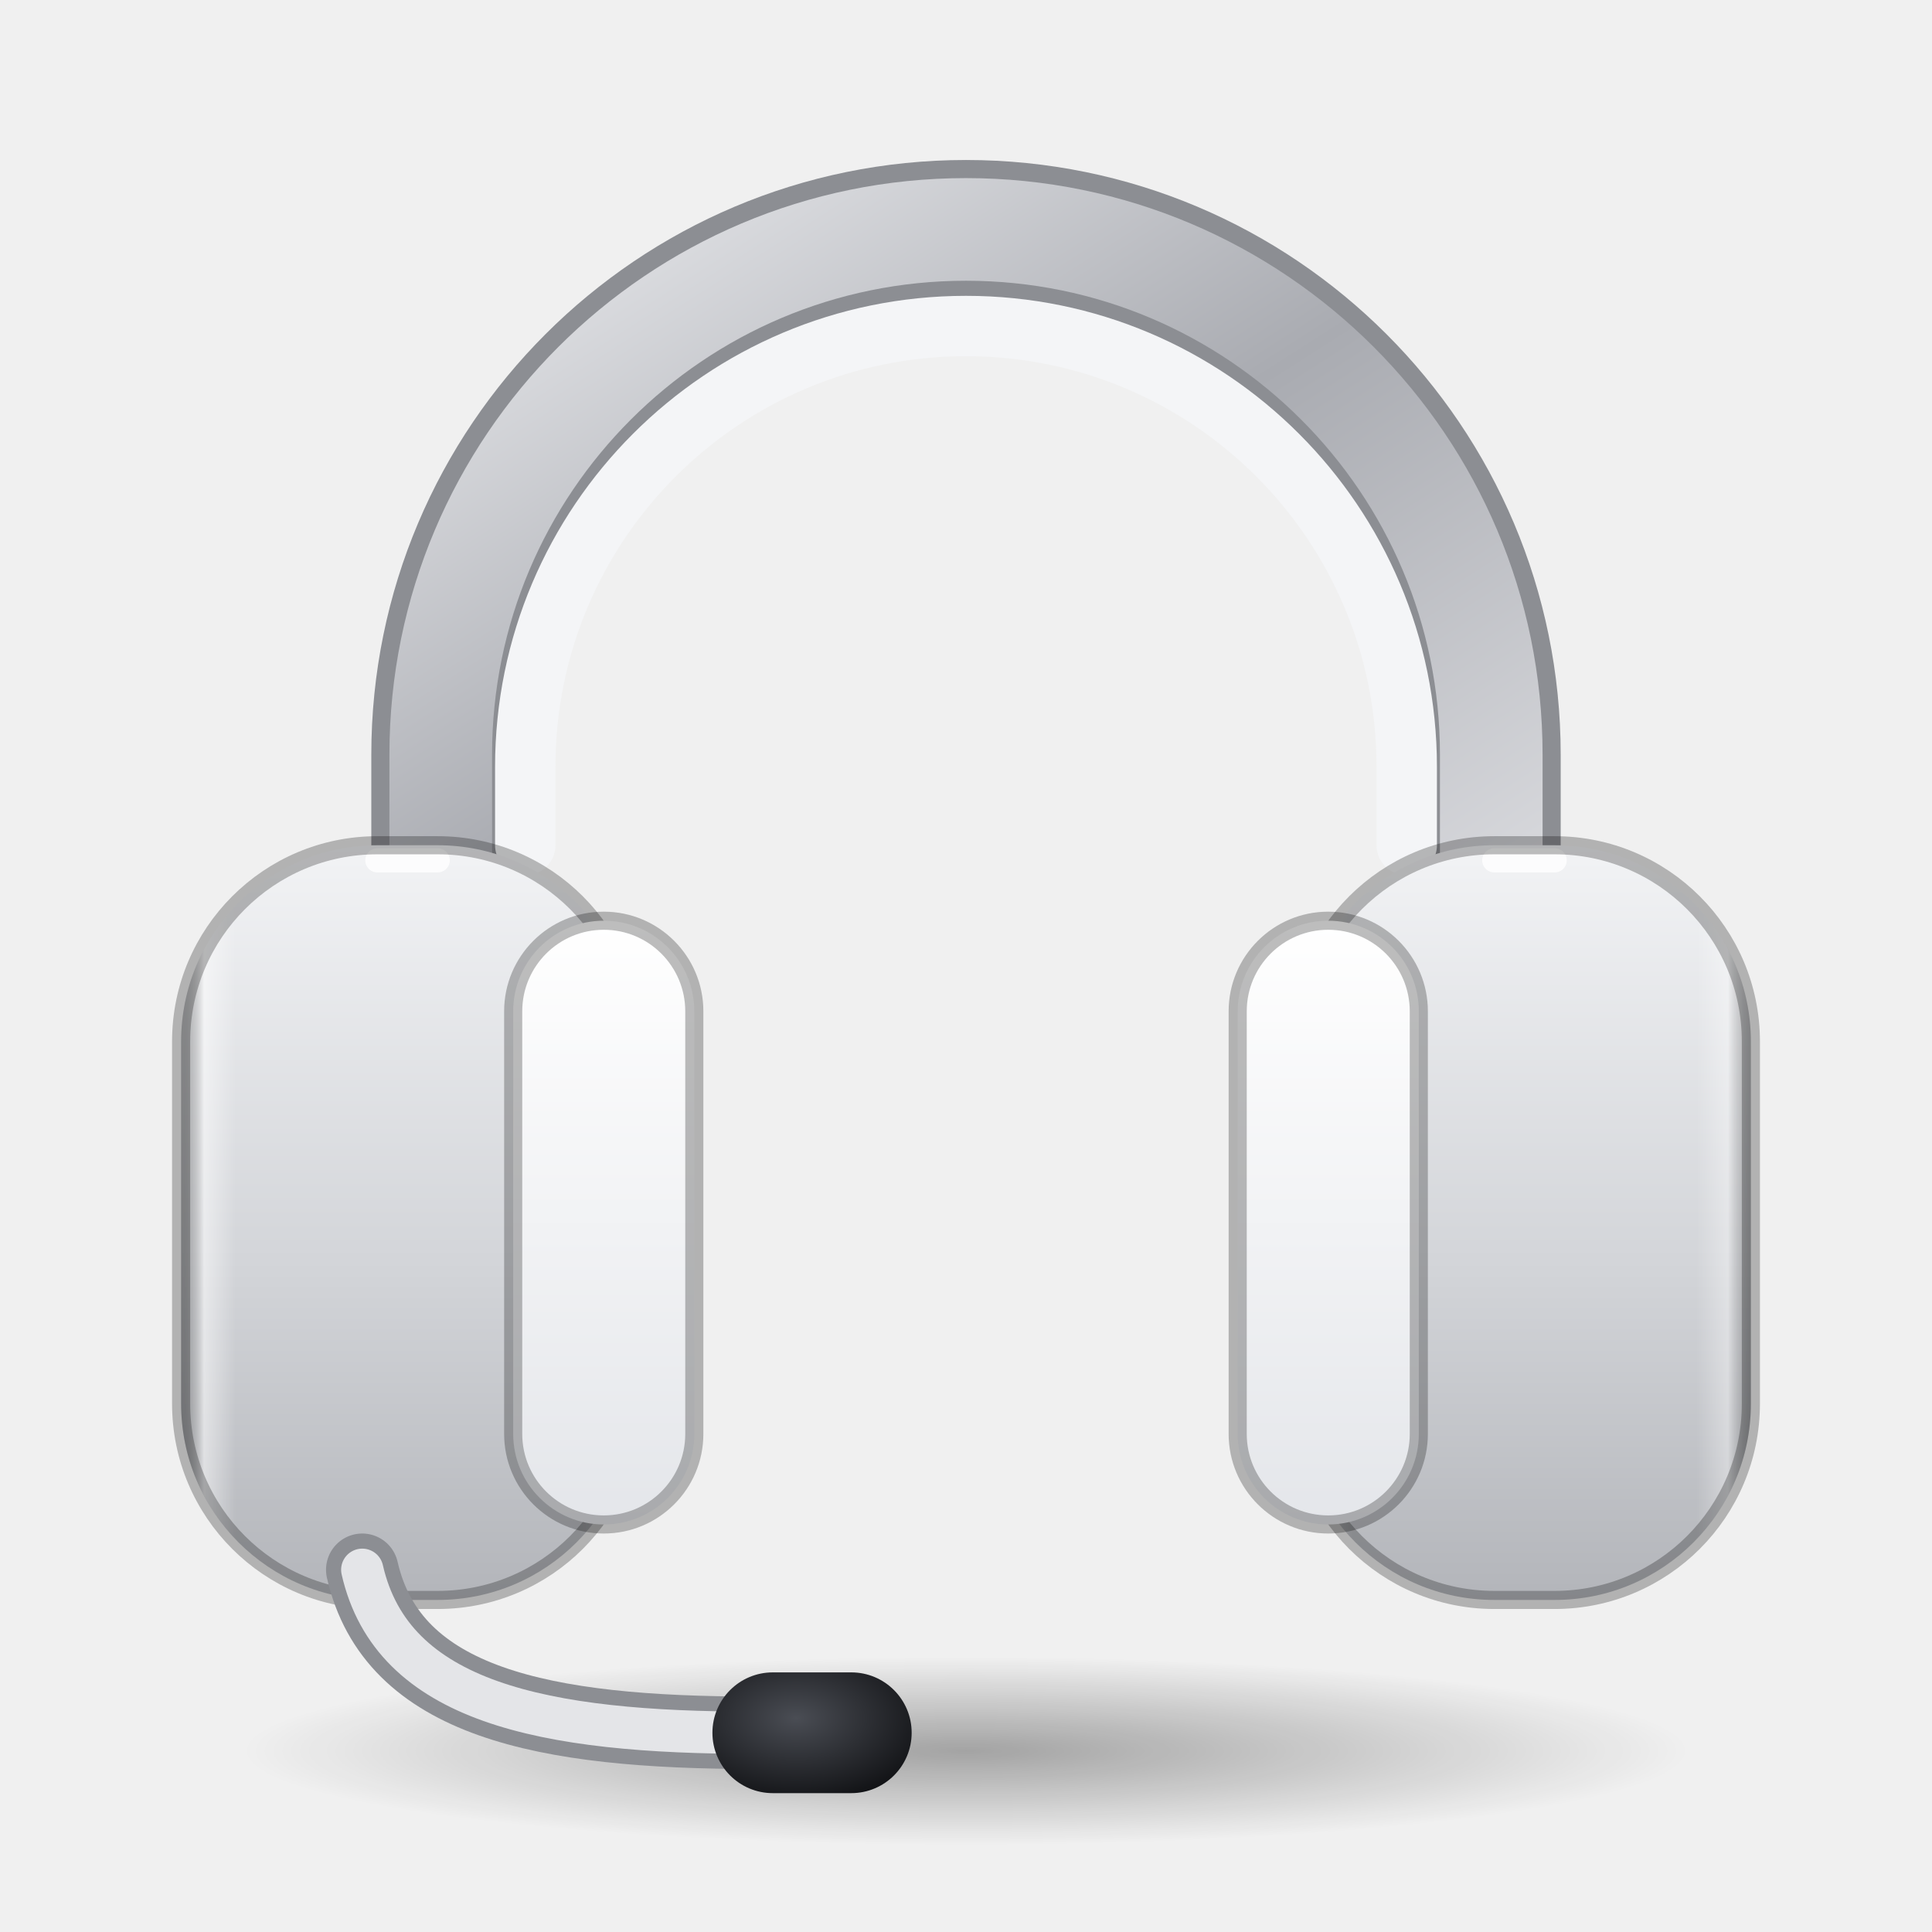
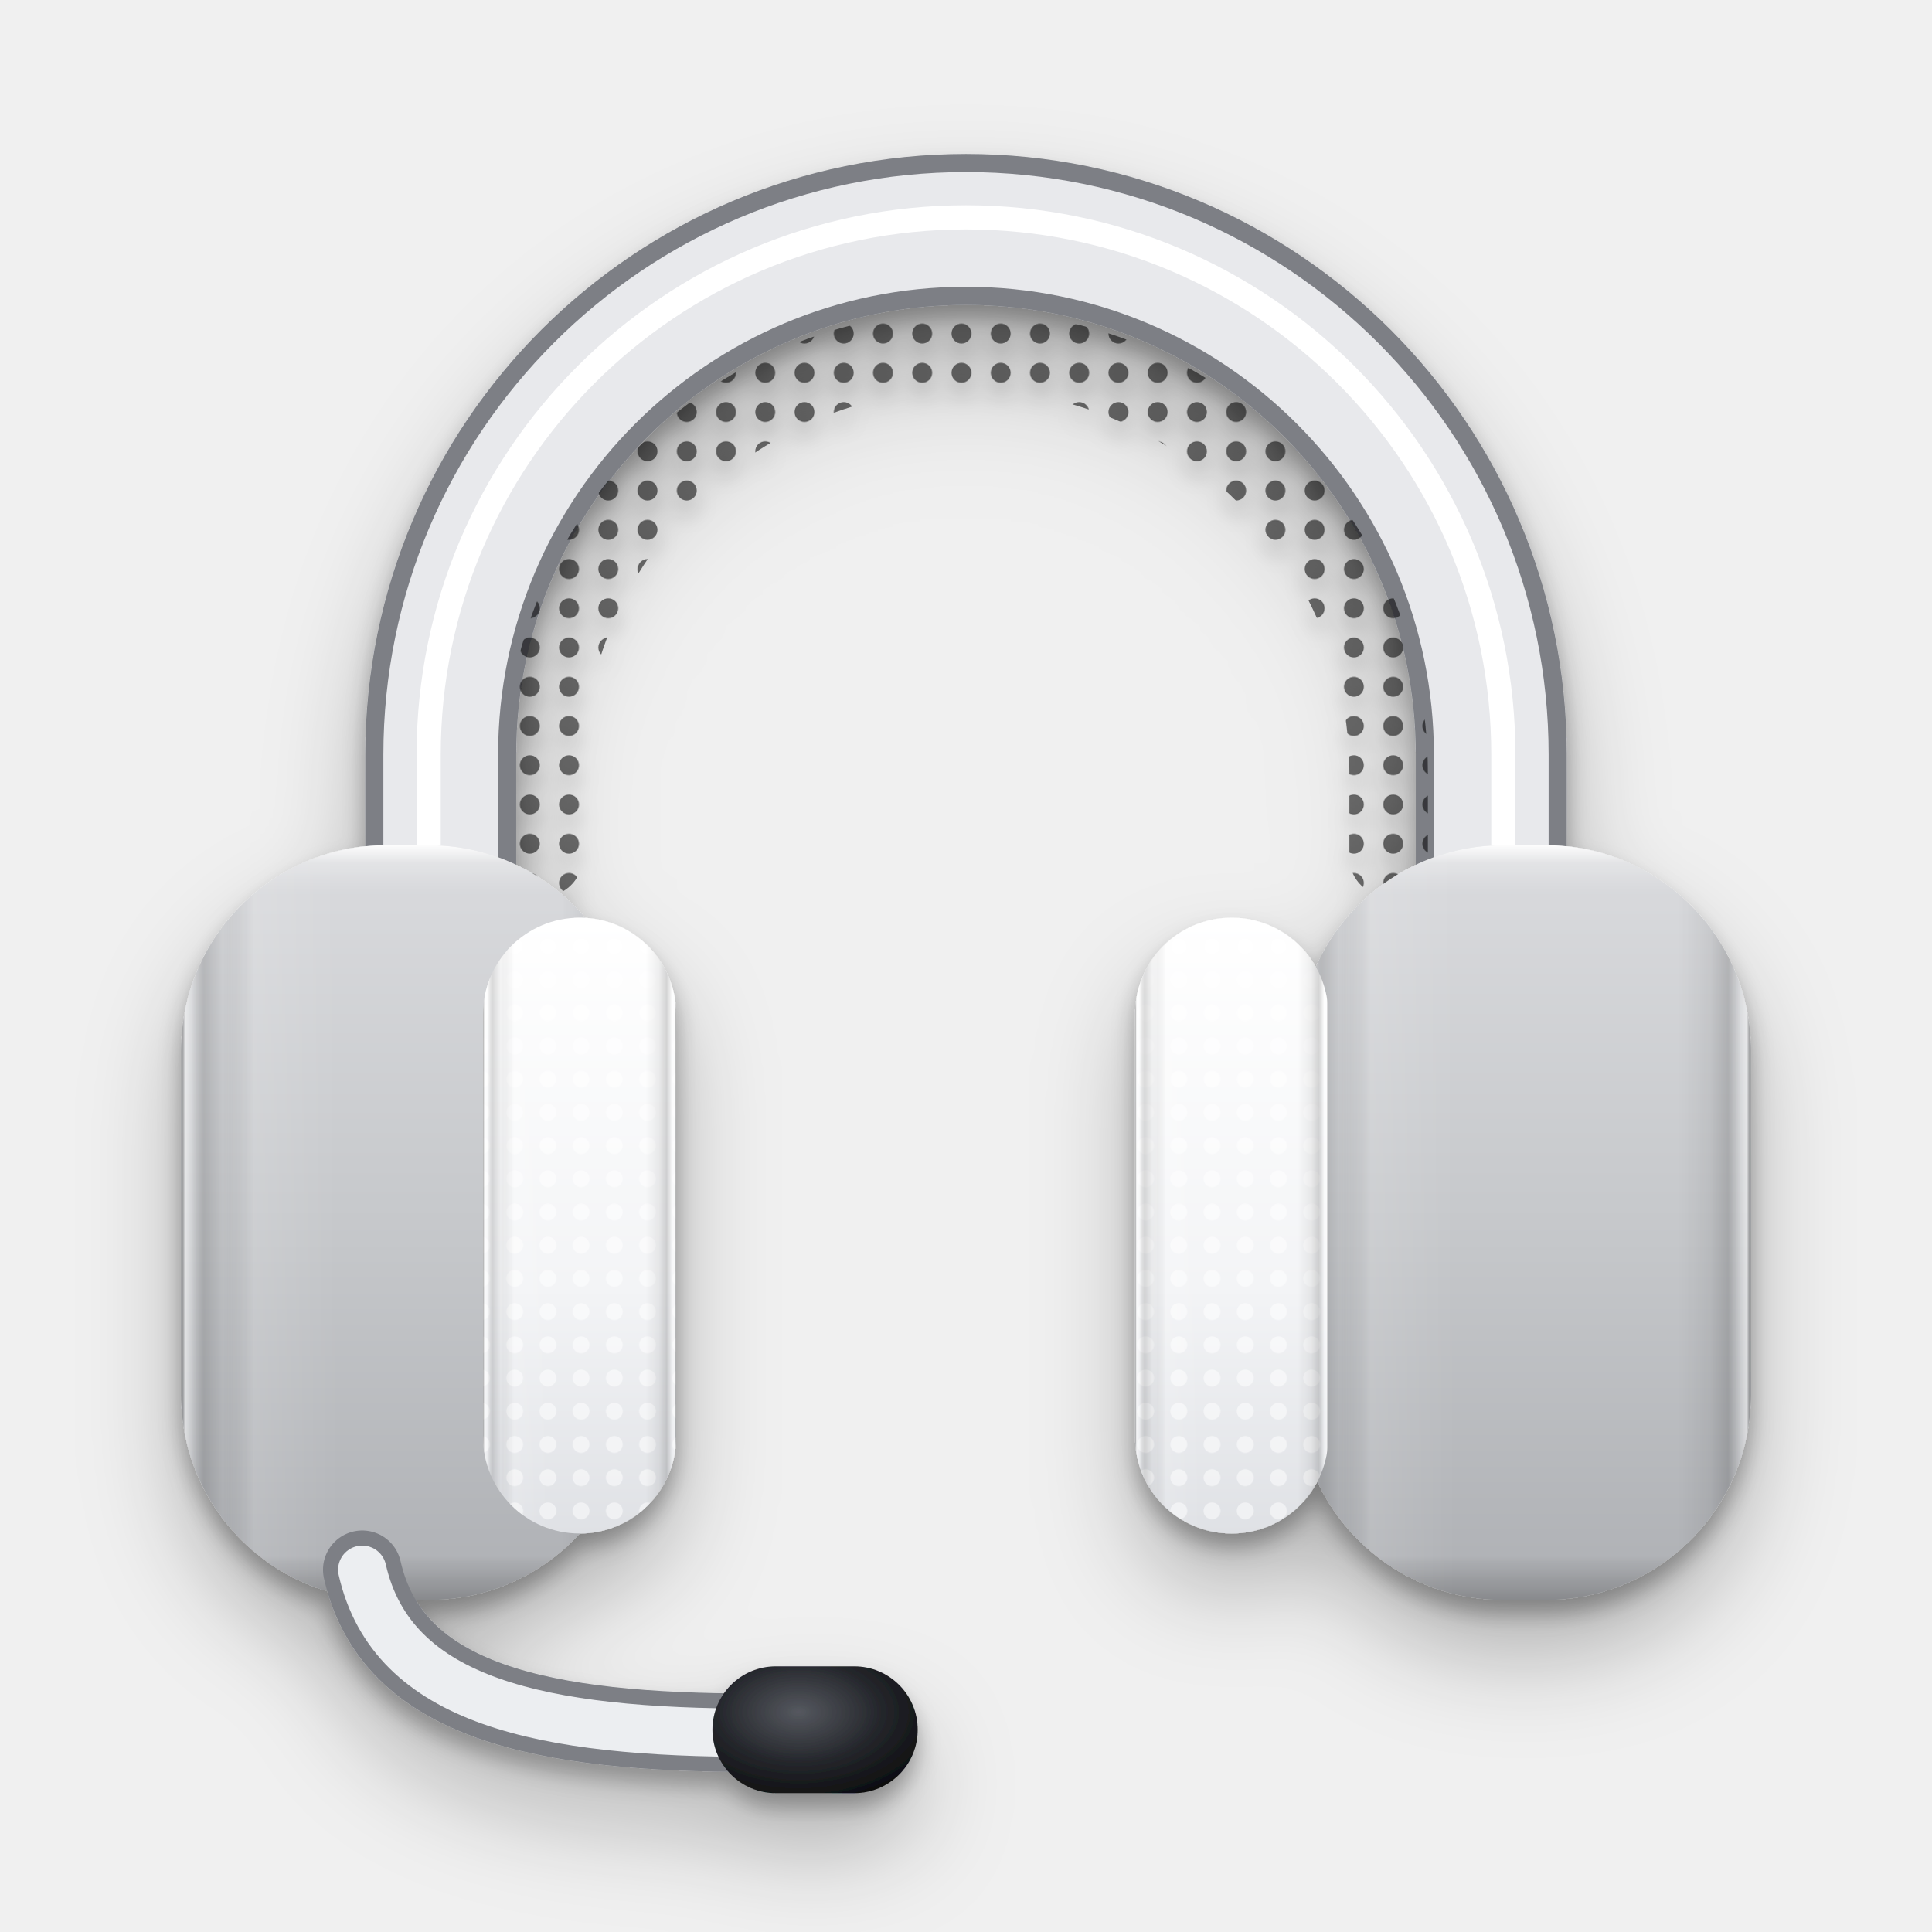
<svg xmlns="http://www.w3.org/2000/svg" width="128" height="128" viewBox="0 0 64 64">
  <defs>
+     <filter id="drop" x="-25%" y="-25%" width="150%" height="160%">
+       <feGaussianBlur in="SourceAlpha" stdDeviation="1.6" />
+       <feOffset dy="1.8" result="far" />
+       <feFlood flood-color="#000000" flood-opacity=".26" />
+       <feComposite in2="far" operator="in" result="cast" />
+       <feGaussianBlur in="SourceAlpha" stdDeviation=".35" />
+       <feOffset dy=".45" result="near" />
+       <feFlood flood-color="#000000" flood-opacity=".3" />
+       <feComposite in2="near" operator="in" result="contact" />
+       <feMerge>
+         <feMergeNode in="cast" />
+         <feMergeNode in="contact" />
+         <feMergeNode in="SourceGraphic" />
+       </feMerge>
+     </filter>
+     <filter id="inset" x="-30%" y="-30%" width="160%" height="160%">
+       <feComponentTransfer in="SourceAlpha">
+         <feFuncA type="table" tableValues="1 0" />
+       </feComponentTransfer>
+       <feGaussianBlur stdDeviation=".55" />
+       <feOffset dy=".7" result="edge" />
+       <feFlood flood-color="#000000" flood-opacity=".5" />
+       <feComposite in2="edge" operator="in" />
+       <feComposite in2="SourceAlpha" operator="in" result="shade" />
+       <feMerge>
+         <feMergeNode in="SourceGraphic" />
+         <feMergeNode in="shade" />
+       </feMerge>
+     </filter>
+     <filter id="soft" x="-20%" y="-20%" width="140%" height="140%">
+       <feGaussianBlur stdDeviation=".45" />
+     </filter>
    <linearGradient id="alu" x1="0" y1="0" x2="0" y2="1">
-       <stop offset="0" stop-color="#f2f3f5" />
-       <stop offset=".55" stop-color="#d3d5d9" />
-       <stop offset="1" stop-color="#b3b5ba" />
+       <stop offset="0" stop-color="#dadbde" />
+       <stop offset=".5" stop-color="#c6c8cb" />
+       <stop offset="1" stop-color="#aeb0b4" />
    </linearGradient>
    <linearGradient id="alu-dark" x1="0" y1="0" x2="0" y2="1">
-       <stop offset="0" stop-color="#d6d8dc" />
-       <stop offset="1" stop-color="#9c9ea3" />
+       <stop offset="0" stop-color="#c9cbcf" />
+       <stop offset="1" stop-color="#999ba0" />
    </linearGradient>
    <linearGradient id="side" x1="0" y1="0" x2="1" y2="0">
-       <stop offset="0" stop-color="#000000" stop-opacity=".22" />
-       <stop offset=".05" stop-color="#ffffff" stop-opacity=".5" />
-       <stop offset=".12" stop-color="#ffffff" stop-opacity="0" />
-       <stop offset=".88" stop-color="#ffffff" stop-opacity="0" />
-       <stop offset=".95" stop-color="#ffffff" stop-opacity=".35" />
-       <stop offset="1" stop-color="#000000" stop-opacity=".24" />
+       <stop offset="0" stop-color="#000000" stop-opacity=".28" />
+       <stop offset=".008" stop-color="#ffffff" stop-opacity=".55" />
+       <stop offset=".022" stop-color="#ffffff" stop-opacity=".2" />
+       <stop offset=".05" stop-color="#000000" stop-opacity=".14" />
+       <stop offset=".09" stop-color="#000000" stop-opacity=".04" />
+       <stop offset=".16" stop-color="#ffffff" stop-opacity=".12" />
+       <stop offset=".35" stop-color="#ffffff" stop-opacity="0" />
+       <stop offset=".84" stop-color="#000000" stop-opacity="0" />
+       <stop offset=".91" stop-color="#000000" stop-opacity=".06" />
+       <stop offset=".95" stop-color="#000000" stop-opacity=".16" />
+       <stop offset=".978" stop-color="#ffffff" stop-opacity=".2" />
+       <stop offset=".992" stop-color="#ffffff" stop-opacity=".5" />
+       <stop offset="1" stop-color="#000000" stop-opacity=".3" />
+     </linearGradient>
+     <linearGradient id="bevel" x1="0" y1="0" x2="0" y2="1">
+       <stop offset="0" stop-color="#ffffff" stop-opacity=".95" />
+       <stop offset=".025" stop-color="#ffffff" stop-opacity=".25" />
+       <stop offset=".06" stop-color="#ffffff" stop-opacity="0" />
+       <stop offset=".94" stop-color="#000000" stop-opacity="0" />
+       <stop offset="1" stop-color="#000000" stop-opacity=".22" />
    </linearGradient>
    <linearGradient id="lip" x1="0" y1="0" x2="0" y2="1">
-       <stop offset="0" stop-color="#c4c6cb" />
-       <stop offset="1" stop-color="#8c8e93" />
+       <stop offset="0" stop-color="#a6a8ac" />
+       <stop offset=".12" stop-color="#8b8d92" />
+       <stop offset=".6" stop-color="#7c7e83" />
+       <stop offset="1" stop-color="#606267" />
    </linearGradient>
    <linearGradient id="lip-white" x1="0" y1="0" x2="0" y2="1">
-       <stop offset="0" stop-color="#e2e4e8" />
-       <stop offset="1" stop-color="#c3c6cc" />
+       <stop offset="0" stop-color="#ffffff" />
+       <stop offset=".3" stop-color="#e6e8eb" />
+       <stop offset="1" stop-color="#bfc2c8" />
    </linearGradient>
    <linearGradient id="plastic" x1="0" y1="0" x2="0" y2="1">
      <stop offset="0" stop-color="#ffffff" />
-       <stop offset="1" stop-color="#e4e6ea" />
+       <stop offset=".6" stop-color="#f3f4f6" />
+       <stop offset="1" stop-color="#dfe1e5" />
    </linearGradient>
-     <linearGradient id="steel" x1="0" y1="0" x2="1" y2="1">
-       <stop offset="0" stop-color="#e9eaed" />
-       <stop offset=".5" stop-color="#a9abb1" />
-       <stop offset="1" stop-color="#d8d9dd" />
+     <linearGradient id="steel" x1="0" y1="0" x2="1" y2="0">
+       <stop offset="0" stop-color="#8e9096" />
+       <stop offset=".18" stop-color="#e9eaed" />
+       <stop offset=".45" stop-color="#b9bbc0" />
+       <stop offset=".7" stop-color="#f4f5f7" />
+       <stop offset="1" stop-color="#8e9096" />
    </linearGradient>
    <linearGradient id="glass" x1="0" y1="0" x2="0" y2="1">
-       <stop offset="0" stop-color="#2a2d34" />
-       <stop offset="1" stop-color="#0b0c0f" />
+       <stop offset="0" stop-color="#26282e" />
+       <stop offset="1" stop-color="#08090b" />
    </linearGradient>
-     <linearGradient id="wall" x1="0" y1="0" x2="1" y2="1">
-       <stop offset="0" stop-color="#1d6bff" />
-       <stop offset=".5" stop-color="#7a3cff" />
-       <stop offset="1" stop-color="#ff5a7a" />
+     <linearGradient id="reflect" x1="0" y1="0" x2="1" y2="1">
+       <stop offset="0" stop-color="#ffffff" stop-opacity=".18" />
+       <stop offset=".42" stop-color="#ffffff" stop-opacity=".06" />
+       <stop offset=".43" stop-color="#ffffff" stop-opacity="0" />
    </linearGradient>
+     <radialGradient id="wall" cx=".25" cy=".2" r="1.1">
+       <stop offset="0" stop-color="#5aa8ff" />
+       <stop offset=".35" stop-color="#2f5bff" />
+       <stop offset=".7" stop-color="#7b32e6" />
+       <stop offset="1" stop-color="#ff4f7b" />
+     </radialGradient>
    <linearGradient id="label" x1="0" y1="0" x2="0" y2="1">
-       <stop offset="0" stop-color="#2f80ff" />
-       <stop offset="1" stop-color="#1550d6" />
+       <stop offset="0" stop-color="#3d8bff" />
+       <stop offset="1" stop-color="#1048c8" />
    </linearGradient>
    <linearGradient id="gold" x1="0" y1="0" x2="0" y2="1">
-       <stop offset="0" stop-color="#f1d58a" />
-       <stop offset="1" stop-color="#c39a3c" />
+       <stop offset="0" stop-color="#f6df9c" />
+       <stop offset=".5" stop-color="#d6ae55" />
+       <stop offset="1" stop-color="#b48a33" />
    </linearGradient>
-     <radialGradient id="cone" cx=".42" cy=".38" r=".7">
-       <stop offset="0" stop-color="#4a4d54" />
-       <stop offset="1" stop-color="#121316" />
+     <radialGradient id="cone" cx=".42" cy=".36" r=".72">
+       <stop offset="0" stop-color="#55585f" />
+       <stop offset=".55" stop-color="#25272c" />
+       <stop offset="1" stop-color="#0c0d0f" />
    </radialGradient>
-     <radialGradient id="lens" cx=".4" cy=".35" r=".7">
-       <stop offset="0" stop-color="#3a5fae" />
-       <stop offset=".6" stop-color="#14203d" />
-       <stop offset="1" stop-color="#05070c" />
+     <radialGradient id="lens" cx=".38" cy=".32" r=".75">
+       <stop offset="0" stop-color="#5a7fd0" />
+       <stop offset=".45" stop-color="#1a2a55" />
+       <stop offset="1" stop-color="#030409" />
    </radialGradient>
    <radialGradient id="disc" cx=".5" cy=".5" r=".5">
-       <stop offset=".2" stop-color="#f7f8fa" />
-       <stop offset="1" stop-color="#b9bcc3" />
+       <stop offset=".18" stop-color="#fbfbfc" />
+       <stop offset=".7" stop-color="#d9dbe0" />
+       <stop offset="1" stop-color="#b5b8bf" />
    </radialGradient>
    <linearGradient id="sheen" x1="0" y1="0" x2="1" y2="1">
-       <stop offset=".2" stop-color="#ff7ad9" stop-opacity="0" />
-       <stop offset=".38" stop-color="#ff7ad9" stop-opacity=".4" />
-       <stop offset=".52" stop-color="#5fd3ff" stop-opacity=".4" />
-       <stop offset=".66" stop-color="#9dff7a" stop-opacity=".32" />
-       <stop offset=".82" stop-color="#ffe066" stop-opacity="0" />
+       <stop offset=".18" stop-color="#ff7ad9" stop-opacity="0" />
+       <stop offset=".36" stop-color="#ff7ad9" stop-opacity=".42" />
+       <stop offset=".5" stop-color="#5fd3ff" stop-opacity=".42" />
+       <stop offset=".63" stop-color="#9dff7a" stop-opacity=".34" />
+       <stop offset=".8" stop-color="#ffe066" stop-opacity="0" />
    </linearGradient>
-     <radialGradient id="shadow" cx=".5" cy=".5" r=".5">
-       <stop offset="0" stop-color="#000000" stop-opacity=".32" />
-       <stop offset="1" stop-color="#000000" stop-opacity="0" />
-     </radialGradient>
+     <linearGradient id="sheen2" x1="1" y1="0" x2="0" y2="1">
+       <stop offset=".3" stop-color="#ffffff" stop-opacity="0" />
+       <stop offset=".48" stop-color="#ffffff" stop-opacity=".55" />
+       <stop offset=".56" stop-color="#ffffff" stop-opacity="0" />
+     </linearGradient>
+     <pattern id="mesh" width="1.3" height="1.3" patternUnits="userSpaceOnUse">
+       <circle cx=".65" cy=".65" r=".33" fill="#000000" fill-opacity=".55" />
+     </pattern>
+     <pattern id="mesh-light" width="1.1" height="1.1" patternUnits="userSpaceOnUse">
+       <circle cx=".55" cy=".55" r=".28" fill="#ffffff" fill-opacity=".5" />
+     </pattern>
  </defs>
-   <ellipse cx="32" cy="58" rx="24" ry="3.12" fill="url(#shadow)" />
-   <path d="M14.6 30V25a17.4 17.4 0 0 1 34.8 0v5" fill="none" stroke="#8c8e93" stroke-width="4.6" stroke-linecap="round" />
-   <path d="M14.6 30V25a17.4 17.4 0 0 1 34.8 0v5" fill="none" stroke="url(#steel)" stroke-width="3.4" stroke-linecap="round" />
-   <path d="M17.4 28V25.4a14.6 14.6 0 0 1 29.2 0V28" fill="none" stroke="#f4f5f7" stroke-width="2" stroke-linecap="round" />
-   <path d="M12.5 28h2.0a6.5 6.5 0 0 1 6.5 6.5v12.0a6.5 6.5 0 0 1-6.5 6.5h-2.0a6.5 6.5 0 0 1-6.5-6.5v-12.0a6.5 6.5 0 0 1 6.5-6.5z" fill="url(#alu)" />
-   <path d="M12.5 28h2.0a6.5 6.5 0 0 1 6.5 6.5v12.0a6.5 6.5 0 0 1-6.5 6.5h-2.0a6.5 6.5 0 0 1-6.5-6.5v-12.0a6.5 6.5 0 0 1 6.5-6.5z" fill="url(#side)" />
-   <path d="M12.5 28.5h2.0" stroke="#ffffff" stroke-opacity=".8" stroke-width=".8" stroke-linecap="round" />
-   <path d="M12.5 28h2.0a6.5 6.5 0 0 1 6.5 6.5v12.0a6.5 6.5 0 0 1-6.5 6.5h-2.0a6.5 6.5 0 0 1-6.5-6.5v-12.0a6.5 6.5 0 0 1 6.5-6.5z" fill="none" stroke="#000000" stroke-opacity=".26" stroke-width=".6" />
-   <rect x="17" y="30.5" width="6" height="20" rx="3" fill="url(#plastic)" stroke="#000000" stroke-opacity=".26" stroke-width=".6" />
-   <path d="M49.5 28h2.0a6.5 6.5 0 0 1 6.5 6.5v12.0a6.5 6.5 0 0 1-6.5 6.5h-2.0a6.5 6.5 0 0 1-6.5-6.5v-12.0a6.5 6.5 0 0 1 6.5-6.5z" fill="url(#alu)" />
-   <path d="M49.5 28h2.0a6.5 6.5 0 0 1 6.5 6.5v12.0a6.5 6.5 0 0 1-6.5 6.5h-2.0a6.5 6.5 0 0 1-6.5-6.5v-12.0a6.5 6.5 0 0 1 6.5-6.5z" fill="url(#side)" />
-   <path d="M49.5 28.5h2.0" stroke="#ffffff" stroke-opacity=".8" stroke-width=".8" stroke-linecap="round" />
-   <path d="M49.5 28h2.0a6.5 6.5 0 0 1 6.5 6.5v12.0a6.5 6.5 0 0 1-6.5 6.5h-2.0a6.5 6.5 0 0 1-6.5-6.5v-12.0a6.5 6.5 0 0 1 6.5-6.5z" fill="none" stroke="#000000" stroke-opacity=".26" stroke-width=".6" />
-   <rect x="41" y="30.5" width="6" height="20" rx="3" fill="url(#plastic)" stroke="#000000" stroke-opacity=".26" stroke-width=".6" />
-   <path d="M12 52c1 4.4 6 5.4 13 5.4" fill="none" stroke="#8c8e93" stroke-width="2.4" stroke-linecap="round" />
-   <path d="M12 52c1 4.4 6 5.4 13 5.4" fill="none" stroke="#e4e5e8" stroke-width="1.4" stroke-linecap="round" />
-   <rect x="23.6" y="55.4" width="6.6" height="4" rx="2" fill="url(#cone)" />
+   <g filter="url(#drop)">
+     <path d="M14.6 30V25a17.4 17.4 0 0 1 34.8 0v5" fill="none" stroke="#7d7f85" stroke-width="5" stroke-linecap="round" />
+     <path d="M14.6 30V25a17.4 17.4 0 0 1 34.8 0v5" fill="none" stroke="#e8e9ec" stroke-width="3.8" stroke-linecap="round" />
+     <path d="M14.2 28V25a17.8 17.8 0 0 1 35.6 0v3" fill="none" stroke="#ffffff" stroke-width=".8" stroke-linecap="round" />
+     <path d="M18 28.4V25.6a14 14 0 0 1 28 0v2.8" fill="none" stroke="url(#mesh)" stroke-width="2.6" stroke-linecap="round" />
+     <path d="M12.8 28h1.4a6.8 6.8 0 0 1 6.8 6.8v11.4a6.8 6.8 0 0 1-6.8 6.8h-1.4a6.8 6.8 0 0 1-6.8-6.8v-11.4a6.8 6.8 0 0 1 6.8-6.8z" fill="url(#alu)" />
+     <path d="M12.8 28h1.4a6.8 6.8 0 0 1 6.8 6.8v11.4a6.8 6.8 0 0 1-6.8 6.8h-1.4a6.8 6.8 0 0 1-6.8-6.8v-11.4a6.8 6.8 0 0 1 6.8-6.8z" fill="url(#side)" />
+     <path d="M12.8 28h1.4a6.8 6.8 0 0 1 6.8 6.8v11.4a6.8 6.8 0 0 1-6.8 6.8h-1.4a6.8 6.8 0 0 1-6.8-6.8v-11.4a6.8 6.8 0 0 1 6.8-6.8z" fill="url(#bevel)" />
+     <path d="M19.2 30.4h0a3.2 3.2 0 0 1 3.2 3.2v14a3.2 3.2 0 0 1-3.2 3.2h-0a3.2 3.2 0 0 1-3.2-3.2v-14a3.2 3.2 0 0 1 3.2-3.2z" fill="url(#plastic)" />
+     <path d="M19.2 30.4h0a3.2 3.2 0 0 1 3.2 3.2v14a3.2 3.2 0 0 1-3.2 3.2h-0a3.2 3.2 0 0 1-3.2-3.2v-14a3.2 3.2 0 0 1 3.2-3.2z" fill="url(#mesh-light)" />
+     <path d="M19.2 30.4h0a3.2 3.2 0 0 1 3.2 3.2v14a3.2 3.2 0 0 1-3.2 3.2h-0a3.2 3.2 0 0 1-3.2-3.2v-14a3.2 3.2 0 0 1 3.2-3.2z" fill="url(#side)" />
+     <path d="M49.8 28h1.4a6.8 6.8 0 0 1 6.8 6.8v11.4a6.8 6.8 0 0 1-6.8 6.8h-1.4a6.8 6.8 0 0 1-6.8-6.8v-11.4a6.8 6.8 0 0 1 6.8-6.8z" fill="url(#alu)" />
+     <path d="M49.8 28h1.4a6.8 6.8 0 0 1 6.8 6.8v11.4a6.8 6.8 0 0 1-6.8 6.8h-1.4a6.8 6.8 0 0 1-6.8-6.8v-11.4a6.8 6.8 0 0 1 6.8-6.8z" fill="url(#side)" />
+     <path d="M49.8 28h1.4a6.8 6.8 0 0 1 6.8 6.8v11.4a6.8 6.8 0 0 1-6.8 6.8h-1.4a6.8 6.8 0 0 1-6.8-6.8v-11.4a6.8 6.8 0 0 1 6.8-6.8z" fill="url(#bevel)" />
+     <path d="M40.8 30.4h0a3.2 3.2 0 0 1 3.2 3.2v14a3.2 3.2 0 0 1-3.2 3.2h-0a3.2 3.2 0 0 1-3.2-3.2v-14a3.2 3.2 0 0 1 3.2-3.2z" fill="url(#plastic)" />
+     <path d="M40.8 30.4h0a3.2 3.2 0 0 1 3.2 3.2v14a3.2 3.2 0 0 1-3.2 3.2h-0a3.2 3.2 0 0 1-3.2-3.2v-14a3.2 3.2 0 0 1 3.2-3.2z" fill="url(#mesh-light)" />
+     <path d="M40.8 30.4h0a3.2 3.2 0 0 1 3.2 3.2v14a3.2 3.2 0 0 1-3.2 3.2h-0a3.2 3.2 0 0 1-3.2-3.2v-14a3.2 3.2 0 0 1 3.2-3.2z" fill="url(#side)" />
+     <path d="M12 52c1 4.4 6 5.4 13 5.4" fill="none" stroke="#7d7f85" stroke-width="2.6" stroke-linecap="round" />
+     <path d="M12 52c1 4.4 6 5.4 13 5.4" fill="none" stroke="#eceef1" stroke-width="1.6" stroke-linecap="round" />
+     <rect x="23.6" y="55.2" width="6.8" height="4.2" rx="2.1" fill="url(#cone)" />
+   </g>
</svg>
